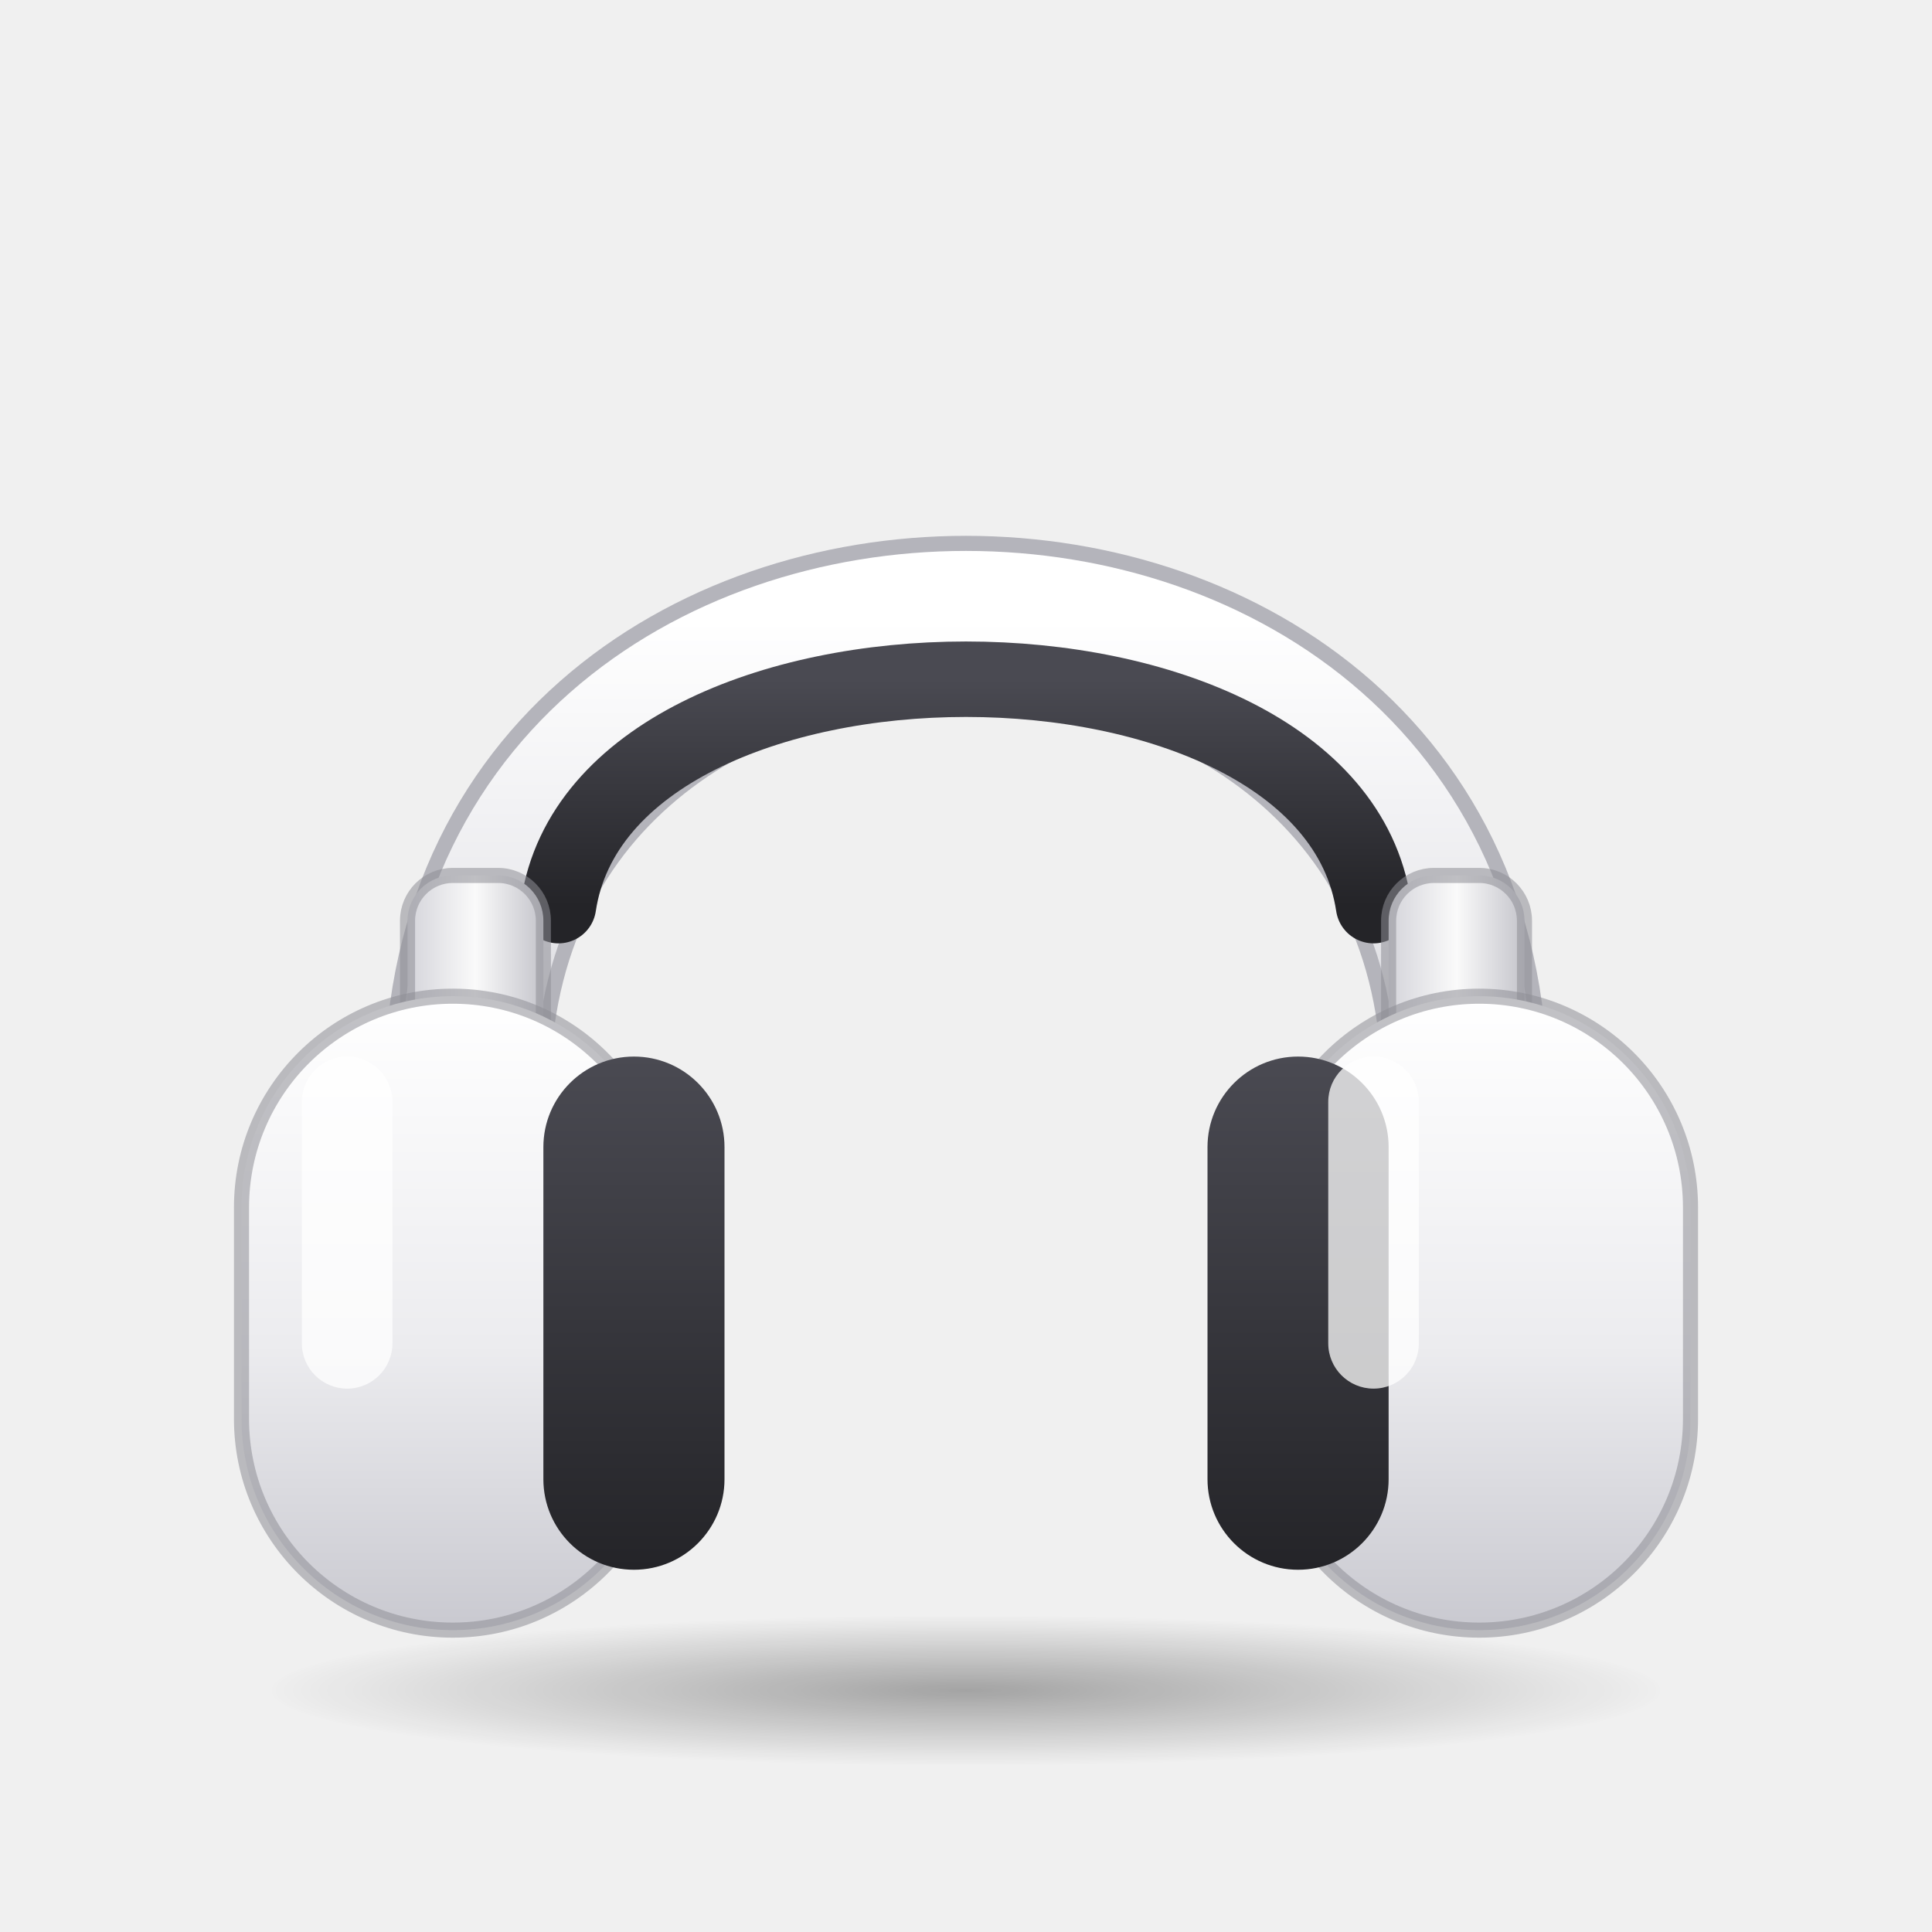
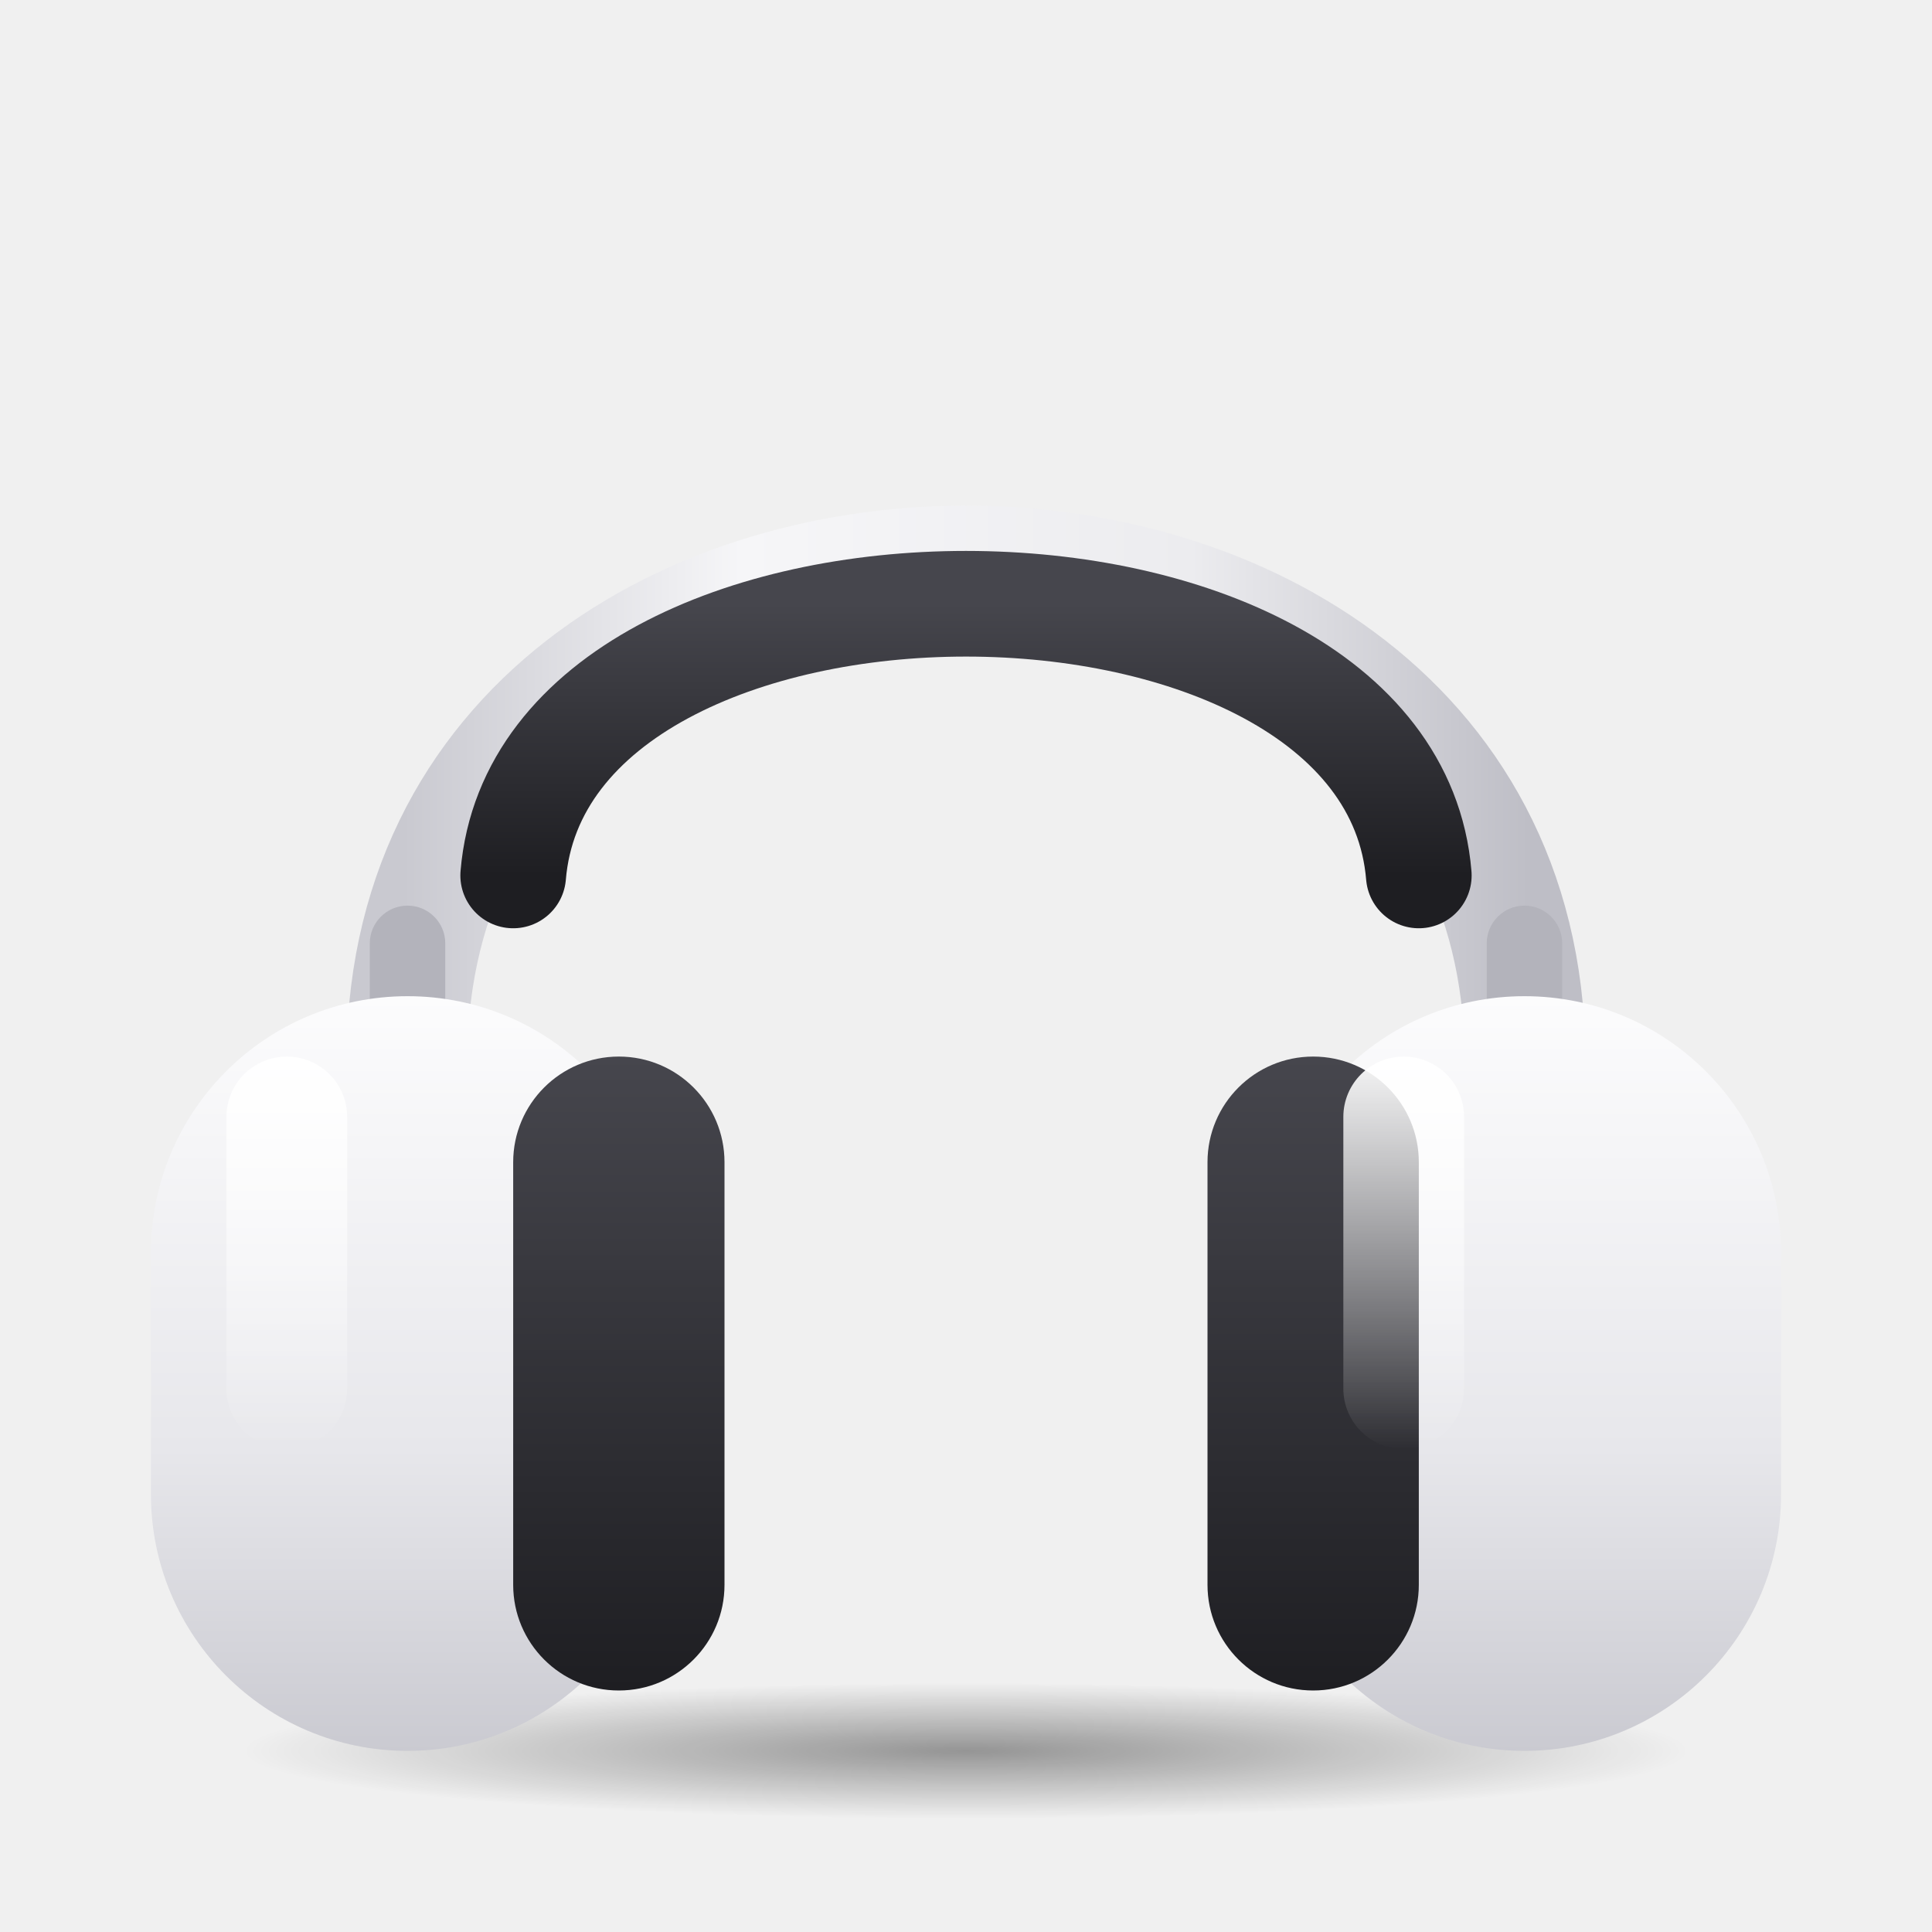
<svg xmlns="http://www.w3.org/2000/svg" viewBox="0 0 128 128" width="128" height="128">
  <defs>
-     <linearGradient id="body" x1="0" y1="0" x2="0" y2="1">
-       <stop offset="0" stop-color="#FFFFFF" />
-       <stop offset="0.55" stop-color="#ECECEF" />
-       <stop offset="1" stop-color="#C9C9D0" />
+     <linearGradient id="shell" x1="0" y1="0" x2="0" y2="1">
+       <stop offset="0" stop-color="#FCFCFD" />
+       <stop offset="0.6" stop-color="#E7E7EB" />
+       <stop offset="1" stop-color="#CACAD1" />
    </linearGradient>
-     <linearGradient id="side" x1="0" y1="0" x2="1" y2="0">
-       <stop offset="0" stop-color="#D4D4DA" />
-       <stop offset="0.5" stop-color="#FAFAFA" />
-       <stop offset="1" stop-color="#C4C4CB" />
+     <linearGradient id="shellH" x1="0" y1="0" x2="1" y2="0">
+       <stop offset="0" stop-color="#C9C9D0" />
+       <stop offset="0.3" stop-color="#F6F6F8" />
+       <stop offset="0.7" stop-color="#ECECEF" />
+       <stop offset="1" stop-color="#BEBEC6" />
    </linearGradient>
-     <linearGradient id="dark" x1="0" y1="0" x2="0" y2="1">
-       <stop offset="0" stop-color="#4A4A52" />
-       <stop offset="1" stop-color="#242428" />
+     <linearGradient id="lid" x1="0" y1="0" x2="0" y2="1">
+       <stop offset="0" stop-color="#D9D9DF" />
+       <stop offset="1" stop-color="#F3F3F5" />
+     </linearGradient>
+     <linearGradient id="graphite" x1="0" y1="0" x2="0" y2="1">
+       <stop offset="0" stop-color="#46464D" />
+       <stop offset="1" stop-color="#1E1E22" />
+     </linearGradient>
+     <linearGradient id="fabric" x1="0" y1="0" x2="0" y2="1">
+       <stop offset="0" stop-color="#E2E2E6" />
+       <stop offset="1" stop-color="#B9B9C1" />
    </linearGradient>
    <linearGradient id="screen" x1="0" y1="0" x2="1" y2="1">
-       <stop offset="0" stop-color="#34343B" />
-       <stop offset="0.5" stop-color="#1D1D21" />
-       <stop offset="1" stop-color="#121214" />
+       <stop offset="0" stop-color="#3A4260" />
+       <stop offset="0.55" stop-color="#1D2030" />
+       <stop offset="1" stop-color="#121318" />
    </linearGradient>
+     <linearGradient id="sheen" x1="0" y1="0" x2="1" y2="1">
+       <stop offset="0" stop-color="#FFFFFF" stop-opacity="0.16" />
+       <stop offset="0.45" stop-color="#FFFFFF" stop-opacity="0" />
+     </linearGradient>
+     <linearGradient id="top" x1="0" y1="0" x2="0" y2="1">
+       <stop offset="0" stop-color="#FFFFFF" stop-opacity="0.95" />
+       <stop offset="1" stop-color="#FFFFFF" stop-opacity="0" />
+     </linearGradient>
+     <linearGradient id="well" x1="0" y1="0" x2="0" y2="1">
+       <stop offset="0" stop-color="#8E8E97" />
+       <stop offset="1" stop-color="#B9B9C1" />
+     </linearGradient>
+     <radialGradient id="cavity" cx="0.5" cy="0.35" r="0.65">
+       <stop offset="0" stop-color="#2E2E34" />
+       <stop offset="1" stop-color="#18181B" />
+     </radialGradient>
    <radialGradient id="shadow" cx="0.5" cy="0.5" r="0.5">
-       <stop offset="0" stop-color="#000000" stop-opacity="0.32" />
+       <stop offset="0" stop-color="#000000" stop-opacity="0.38" />
      <stop offset="1" stop-color="#000000" stop-opacity="0" />
    </radialGradient>
  </defs>
-   <ellipse cx="64" cy="112" rx="46" ry="5" fill="url(#shadow)" />
-   <path d="M31 74 C29 30 99 30 97 74" fill="none" stroke="#B4B4BB" stroke-width="11" stroke-linecap="round" />
-   <path d="M31 74 C29 30 99 30 97 74" fill="none" stroke="url(#body)" stroke-width="9" stroke-linecap="round" />
-   <path d="M37 60 C40 40 88 40 91 60" fill="none" stroke="url(#dark)" stroke-width="5" stroke-linecap="round" />
-   <rect x="27" y="58" width="9" height="16" rx="3" fill="url(#side)" stroke="#8E8E96" stroke-opacity="0.55" stroke-width="1" />
-   <rect x="92" y="58" width="9" height="16" rx="3" fill="url(#side)" stroke="#8E8E96" stroke-opacity="0.55" stroke-width="1" />
-   <rect x="16" y="66" width="28" height="42" rx="14" fill="url(#body)" stroke="#8E8E96" stroke-opacity="0.55" stroke-width="1" />
-   <rect x="36" y="70" width="12" height="34" rx="6" fill="url(#dark)" />
-   <rect x="84" y="66" width="28" height="42" rx="14" fill="url(#body)" stroke="#8E8E96" stroke-opacity="0.55" stroke-width="1" />
-   <rect x="80" y="70" width="12" height="34" rx="6" fill="url(#dark)" />
-   <rect x="20" y="70" width="6" height="22" rx="3" fill="#FFFFFF" opacity="0.75" />
-   <rect x="88" y="70" width="6" height="22" rx="3" fill="#FFFFFF" opacity="0.75" />
+   <ellipse cx="64" cy="116" rx="48" ry="4.5" fill="url(#shadow)" />
+   <path d="M27 72 C25 26 103 26 101 72" fill="none" stroke="url(#shellH)" stroke-width="8" stroke-linecap="round" />
+   <path d="M34 58 C36 34 92 34 94 58" fill="none" stroke="url(#graphite)" stroke-width="7" stroke-linecap="round" />
+   <rect x="24.5" y="60" width="5" height="16" rx="2.5" fill="#B3B3BB" />
+   <rect x="98.5" y="60" width="5" height="16" rx="2.5" fill="#B3B3BB" />
+   <rect x="10" y="66" width="34" height="50" rx="17" fill="url(#shell)" />
+   <rect x="34" y="70" width="14" height="42" rx="7" fill="url(#graphite)" />
+   <rect x="84" y="66" width="34" height="50" rx="17" fill="url(#shell)" />
+   <rect x="80" y="70" width="14" height="42" rx="7" fill="url(#graphite)" />
+   <rect x="15" y="70" width="8" height="26" rx="4" fill="url(#top)" />
+   <rect x="89" y="70" width="8" height="26" rx="4" fill="url(#top)" />
</svg>
